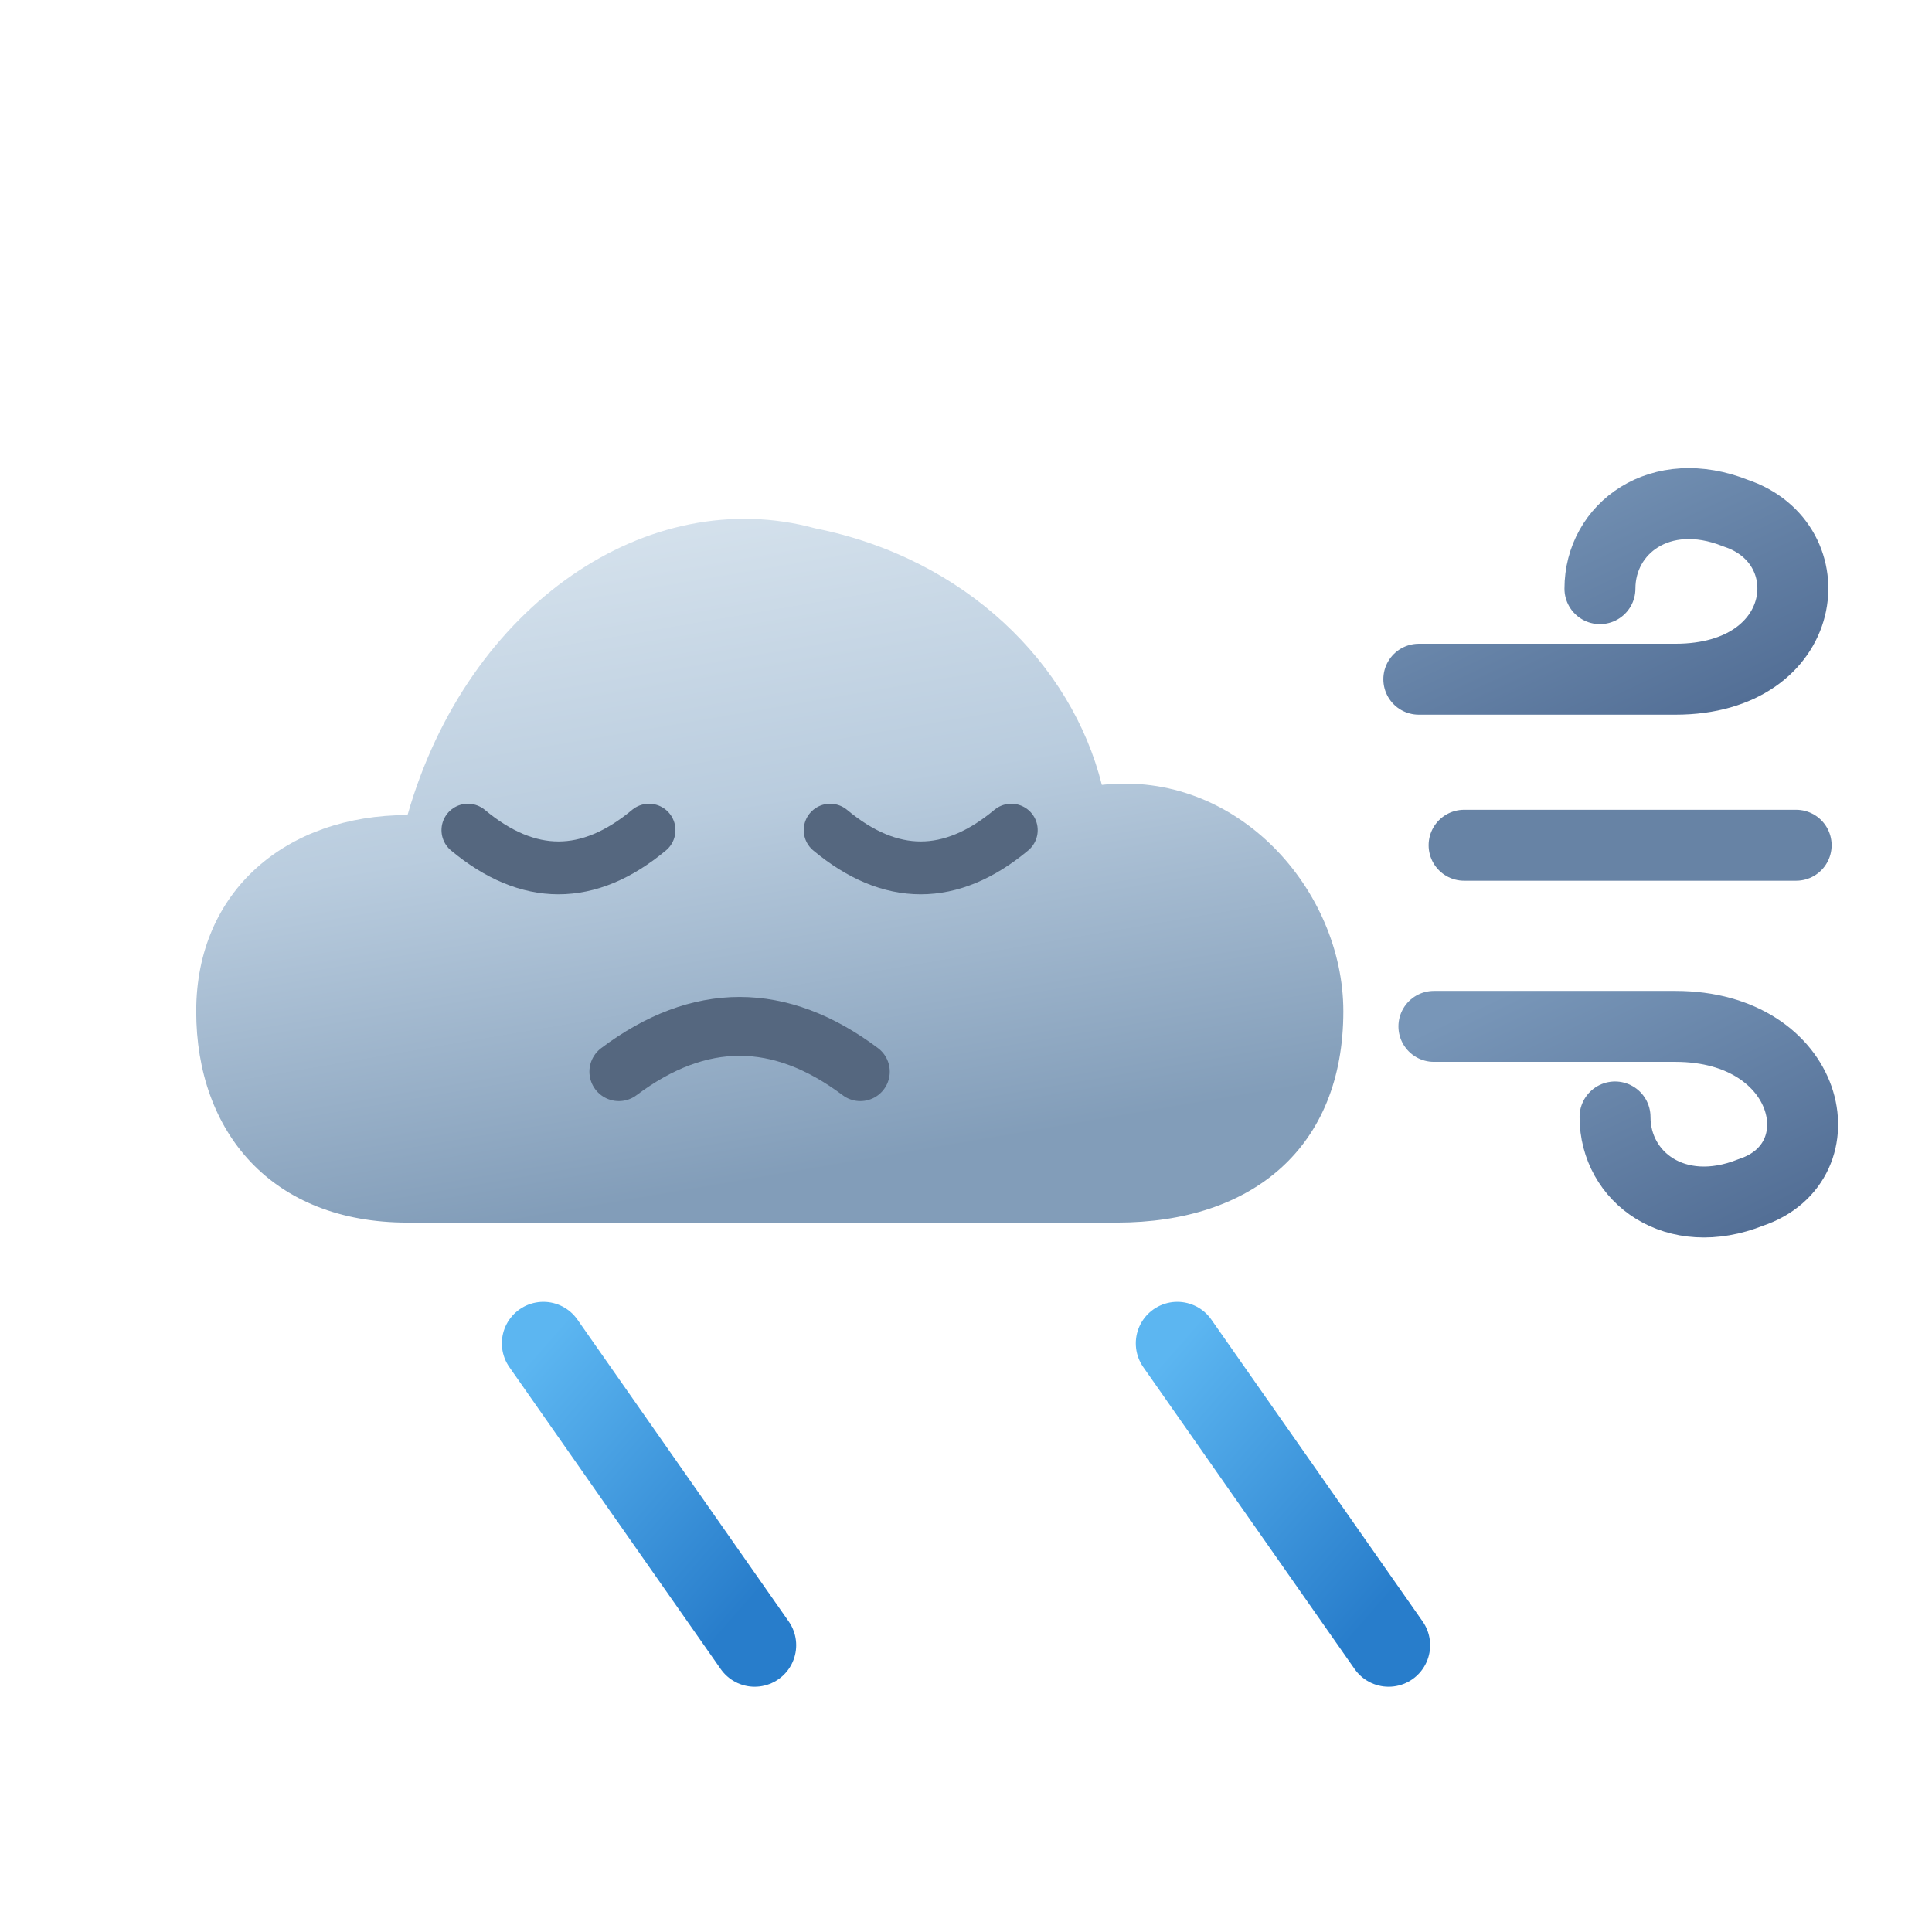
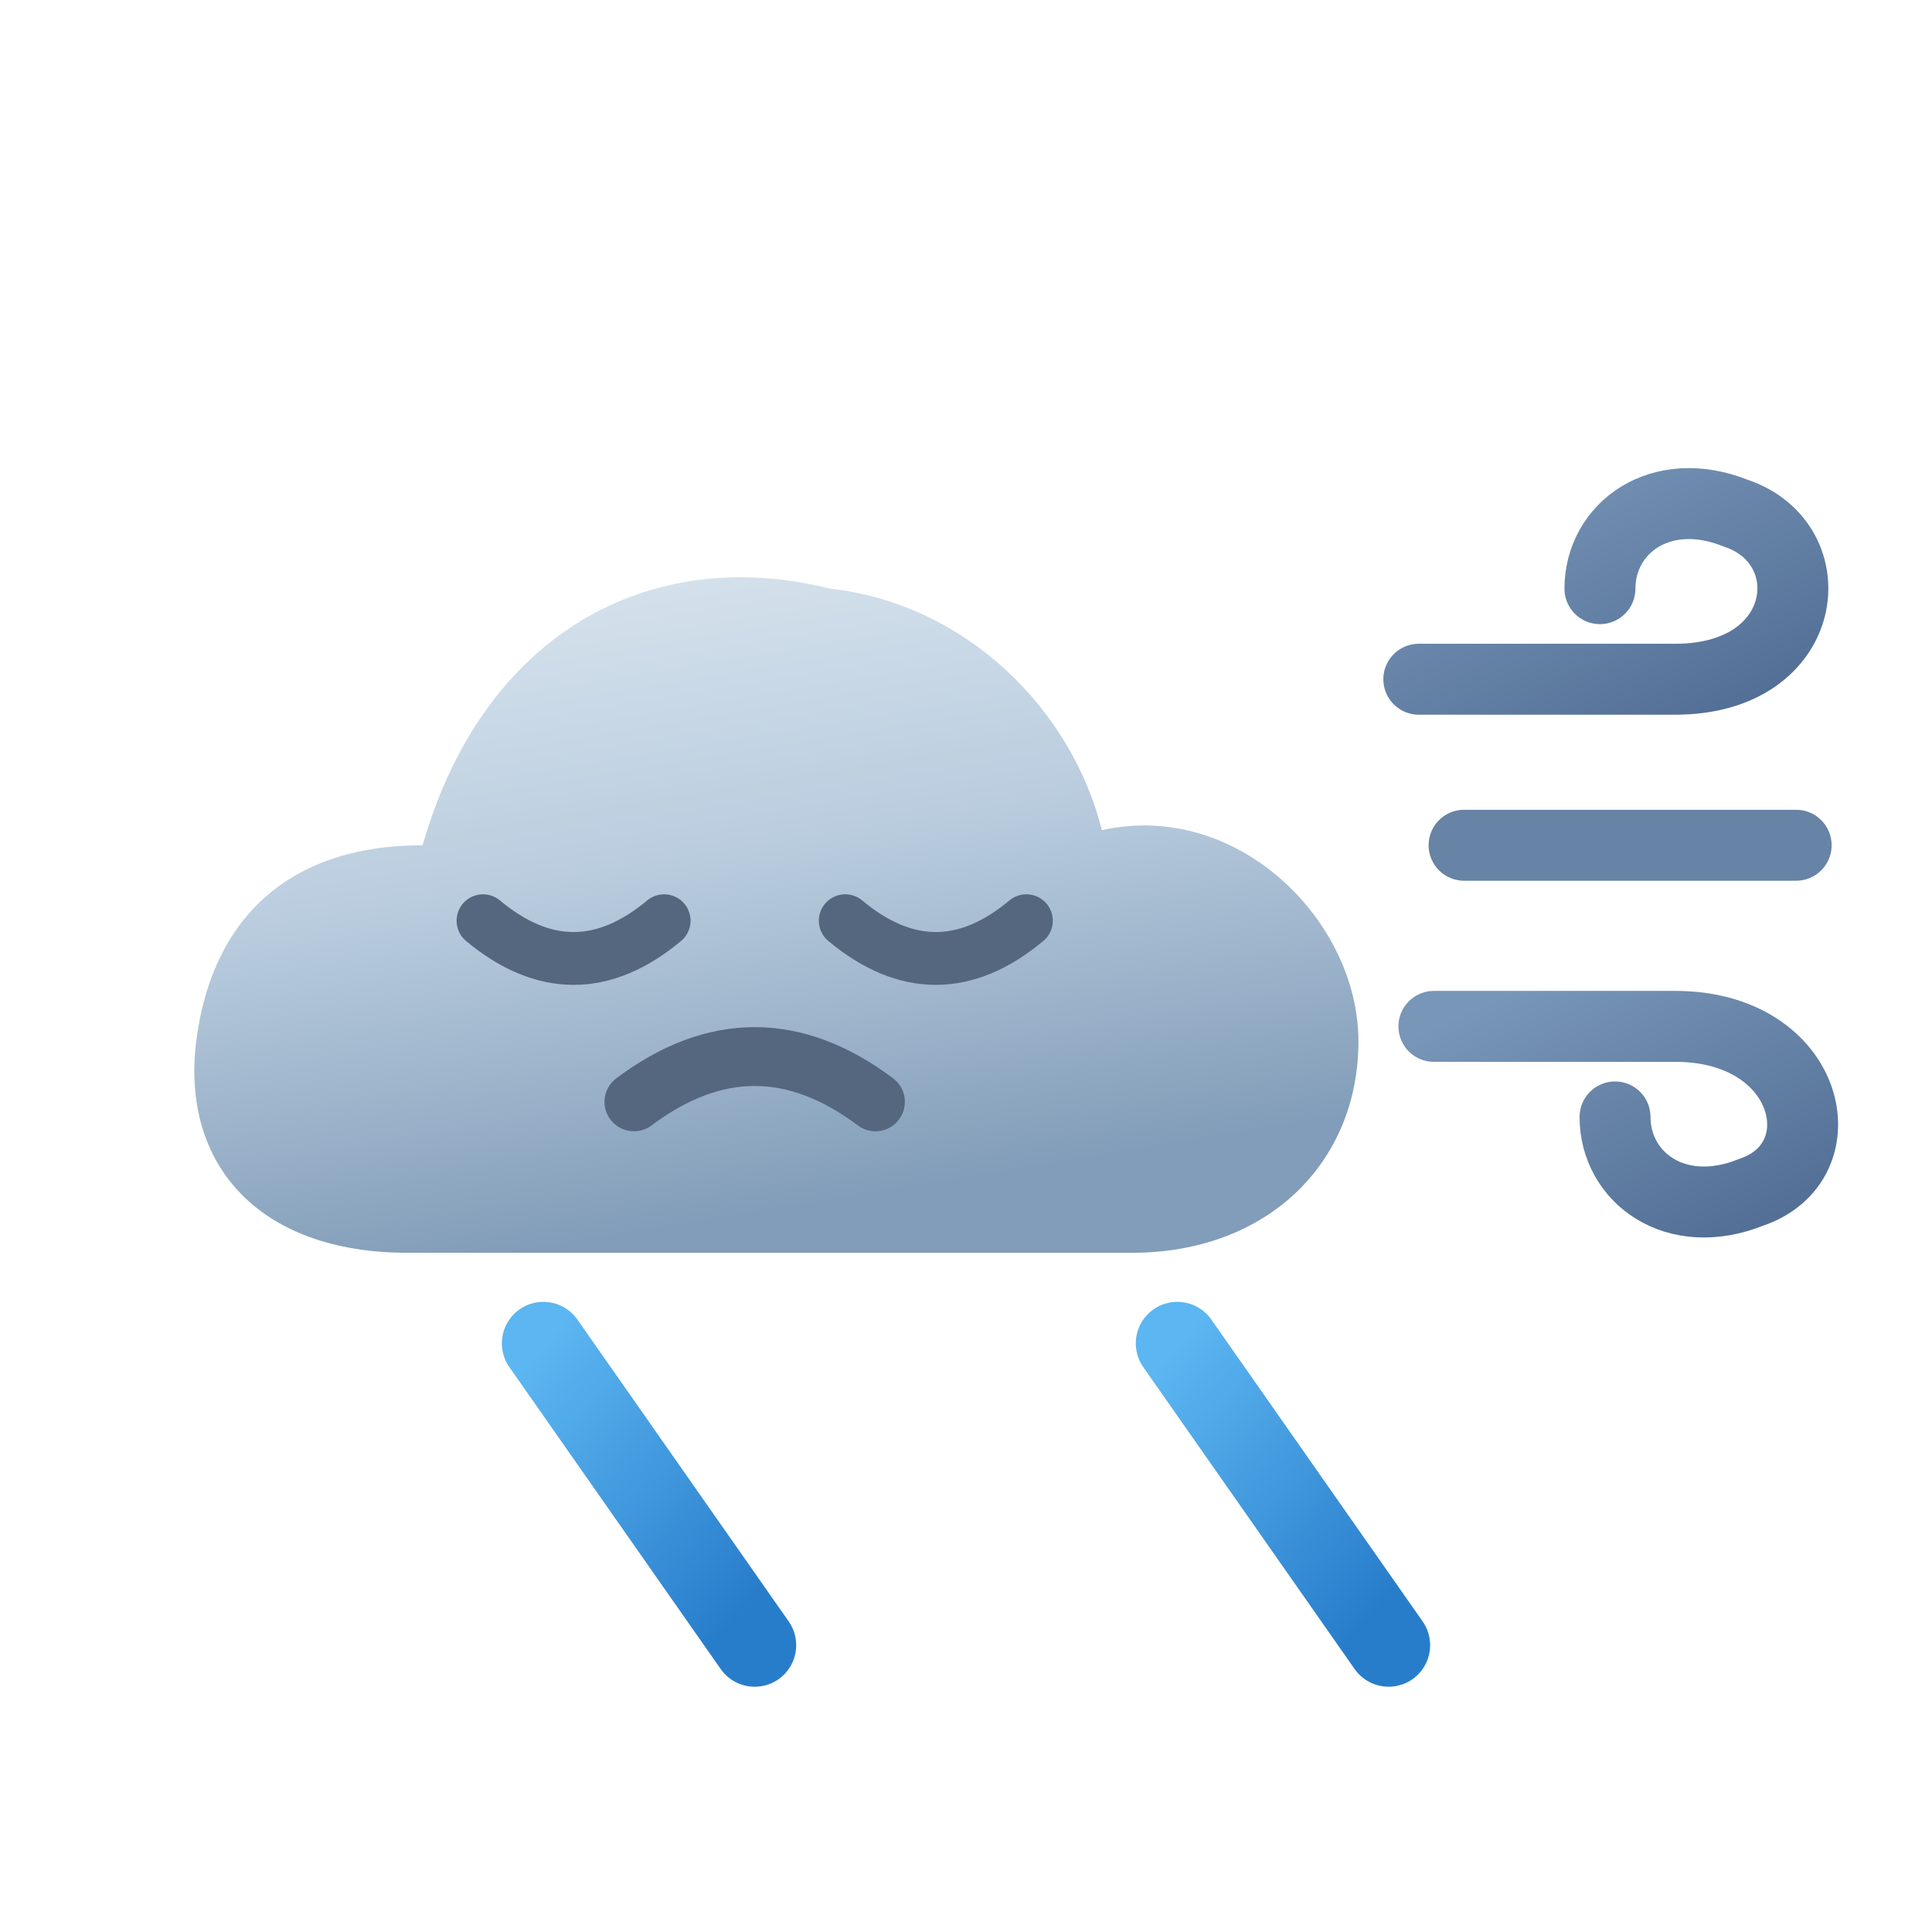
<svg xmlns="http://www.w3.org/2000/svg" viewBox="0 0 128 128" width="128" height="128" role="img" aria-label="08 light rain wind">
  <defs>
    <linearGradient id="cloud" x1="0" y1="0" x2="0.28" y2="1" gradientUnits="objectBoundingBox">
      <stop stop-color="#DCE7F0" />
      <stop offset="0.5" stop-color="#B9CCDE" />
      <stop offset="1" stop-color="#829DB9" />
    </linearGradient>
    <linearGradient id="rear" x1="0" y1="0" x2="0.45" y2="1">
      <stop stop-color="#9BAFC7" />
      <stop offset="1" stop-color="#6B85A5" />
    </linearGradient>
    <linearGradient id="sun" x1="0.1" y1="0" x2="0.8" y2="1">
      <stop stop-color="#FFE994" />
      <stop offset="0.52" stop-color="#FFD56E" />
      <stop offset="1" stop-color="#FFB953" />
    </linearGradient>
    <linearGradient id="rain" x1="0" y1="0" x2="0.8" y2="1">
      <stop stop-color="#5CB6F1" />
      <stop offset="1" stop-color="#287DCB" />
    </linearGradient>
    <linearGradient id="wind" x1="0" y1="0" x2="1" y2="1">
      <stop stop-color="#7896B8" />
      <stop offset="1" stop-color="#536F96" />
    </linearGradient>
    <linearGradient id="moon" x1="0" y1="0" x2="0.7" y2="1">
      <stop stop-color="#D2DCFF" />
      <stop offset="0.54" stop-color="#A6B9F5" />
      <stop offset="1" stop-color="#7D92E2" />
    </linearGradient>
    <linearGradient id="status" x1="0" y1="0" x2="0.6" y2="1">
      <stop stop-color="#EBF0F7" />
      <stop offset="1" stop-color="#B6C5D7" />
    </linearGradient>
  </defs>
-   <path d="M27 81 C18 81 13 75 13 67 C13 59 19 54 27 54 C31 40 43 32 54 35 C64 37 71 44 73 52 C82 51 89 59 89 67 C89 76 83 81 74 81 Z" fill="url(#cloud)" data-part="foreground-cloud" />
-   <path d="M31 55 Q37 60 43 55" fill="none" stroke="#55677F" stroke-width="3.5" stroke-linecap="round" stroke-linejoin="round" />
-   <path d="M55 55 Q61 60 67 55" fill="none" stroke="#55677F" stroke-width="3.5" stroke-linecap="round" stroke-linejoin="round" />
-   <path d="M41 71 Q49 65 57 71" fill="none" stroke="#55677F" stroke-width="3.9" stroke-linecap="round" stroke-linejoin="round" />
+   <path d="M27 83 C17 83 12 77 13 69 C14 61 19 56 28 56 C32 42 43 36 55 39 C64 40 71 47 73 55 C82 53 90 61 90 69 C90 77 84 83 75 83 Z" fill="url(#cloud)" data-part="foreground-cloud" />
+   <path d="M32 61 Q38 66 44 61" fill="none" stroke="#55677F" stroke-width="3.5" stroke-linecap="round" stroke-linejoin="round" />
+   <path d="M56 61 Q62 66 68 61" fill="none" stroke="#55677F" stroke-width="3.5" stroke-linecap="round" stroke-linejoin="round" />
+   <path d="M42 73 Q50 67 58 73" fill="none" stroke="#55677F" stroke-width="3.9" stroke-linecap="round" stroke-linejoin="round" />
  <path d="M94 45 H111 C120 45 121 36 115 34 C110 32 106 35 106 39" fill="none" stroke="url(#wind)" stroke-width="4.7" stroke-linecap="round" stroke-linejoin="round" data-part="open-wind-curl" />
  <path d="M95 68 H111 C120 68 122 77 116 79 C111 81 107 78 107 74" fill="none" stroke="url(#wind)" stroke-width="4.7" stroke-linecap="round" stroke-linejoin="round" data-part="open-wind-curl" />
  <path d="M97 56 H119" fill="none" stroke="#6783A5" stroke-width="4.7" stroke-linecap="round" stroke-linejoin="round" data-part="straight-wind-line" />
  <path d="M36 89 L50 109" fill="none" stroke="url(#rain)" stroke-width="5.5" stroke-linecap="round" stroke-linejoin="round" data-part="rain-stroke" />
  <path d="M78 89 L92 109" fill="none" stroke="url(#rain)" stroke-width="5.5" stroke-linecap="round" stroke-linejoin="round" data-part="rain-stroke" />
</svg>
